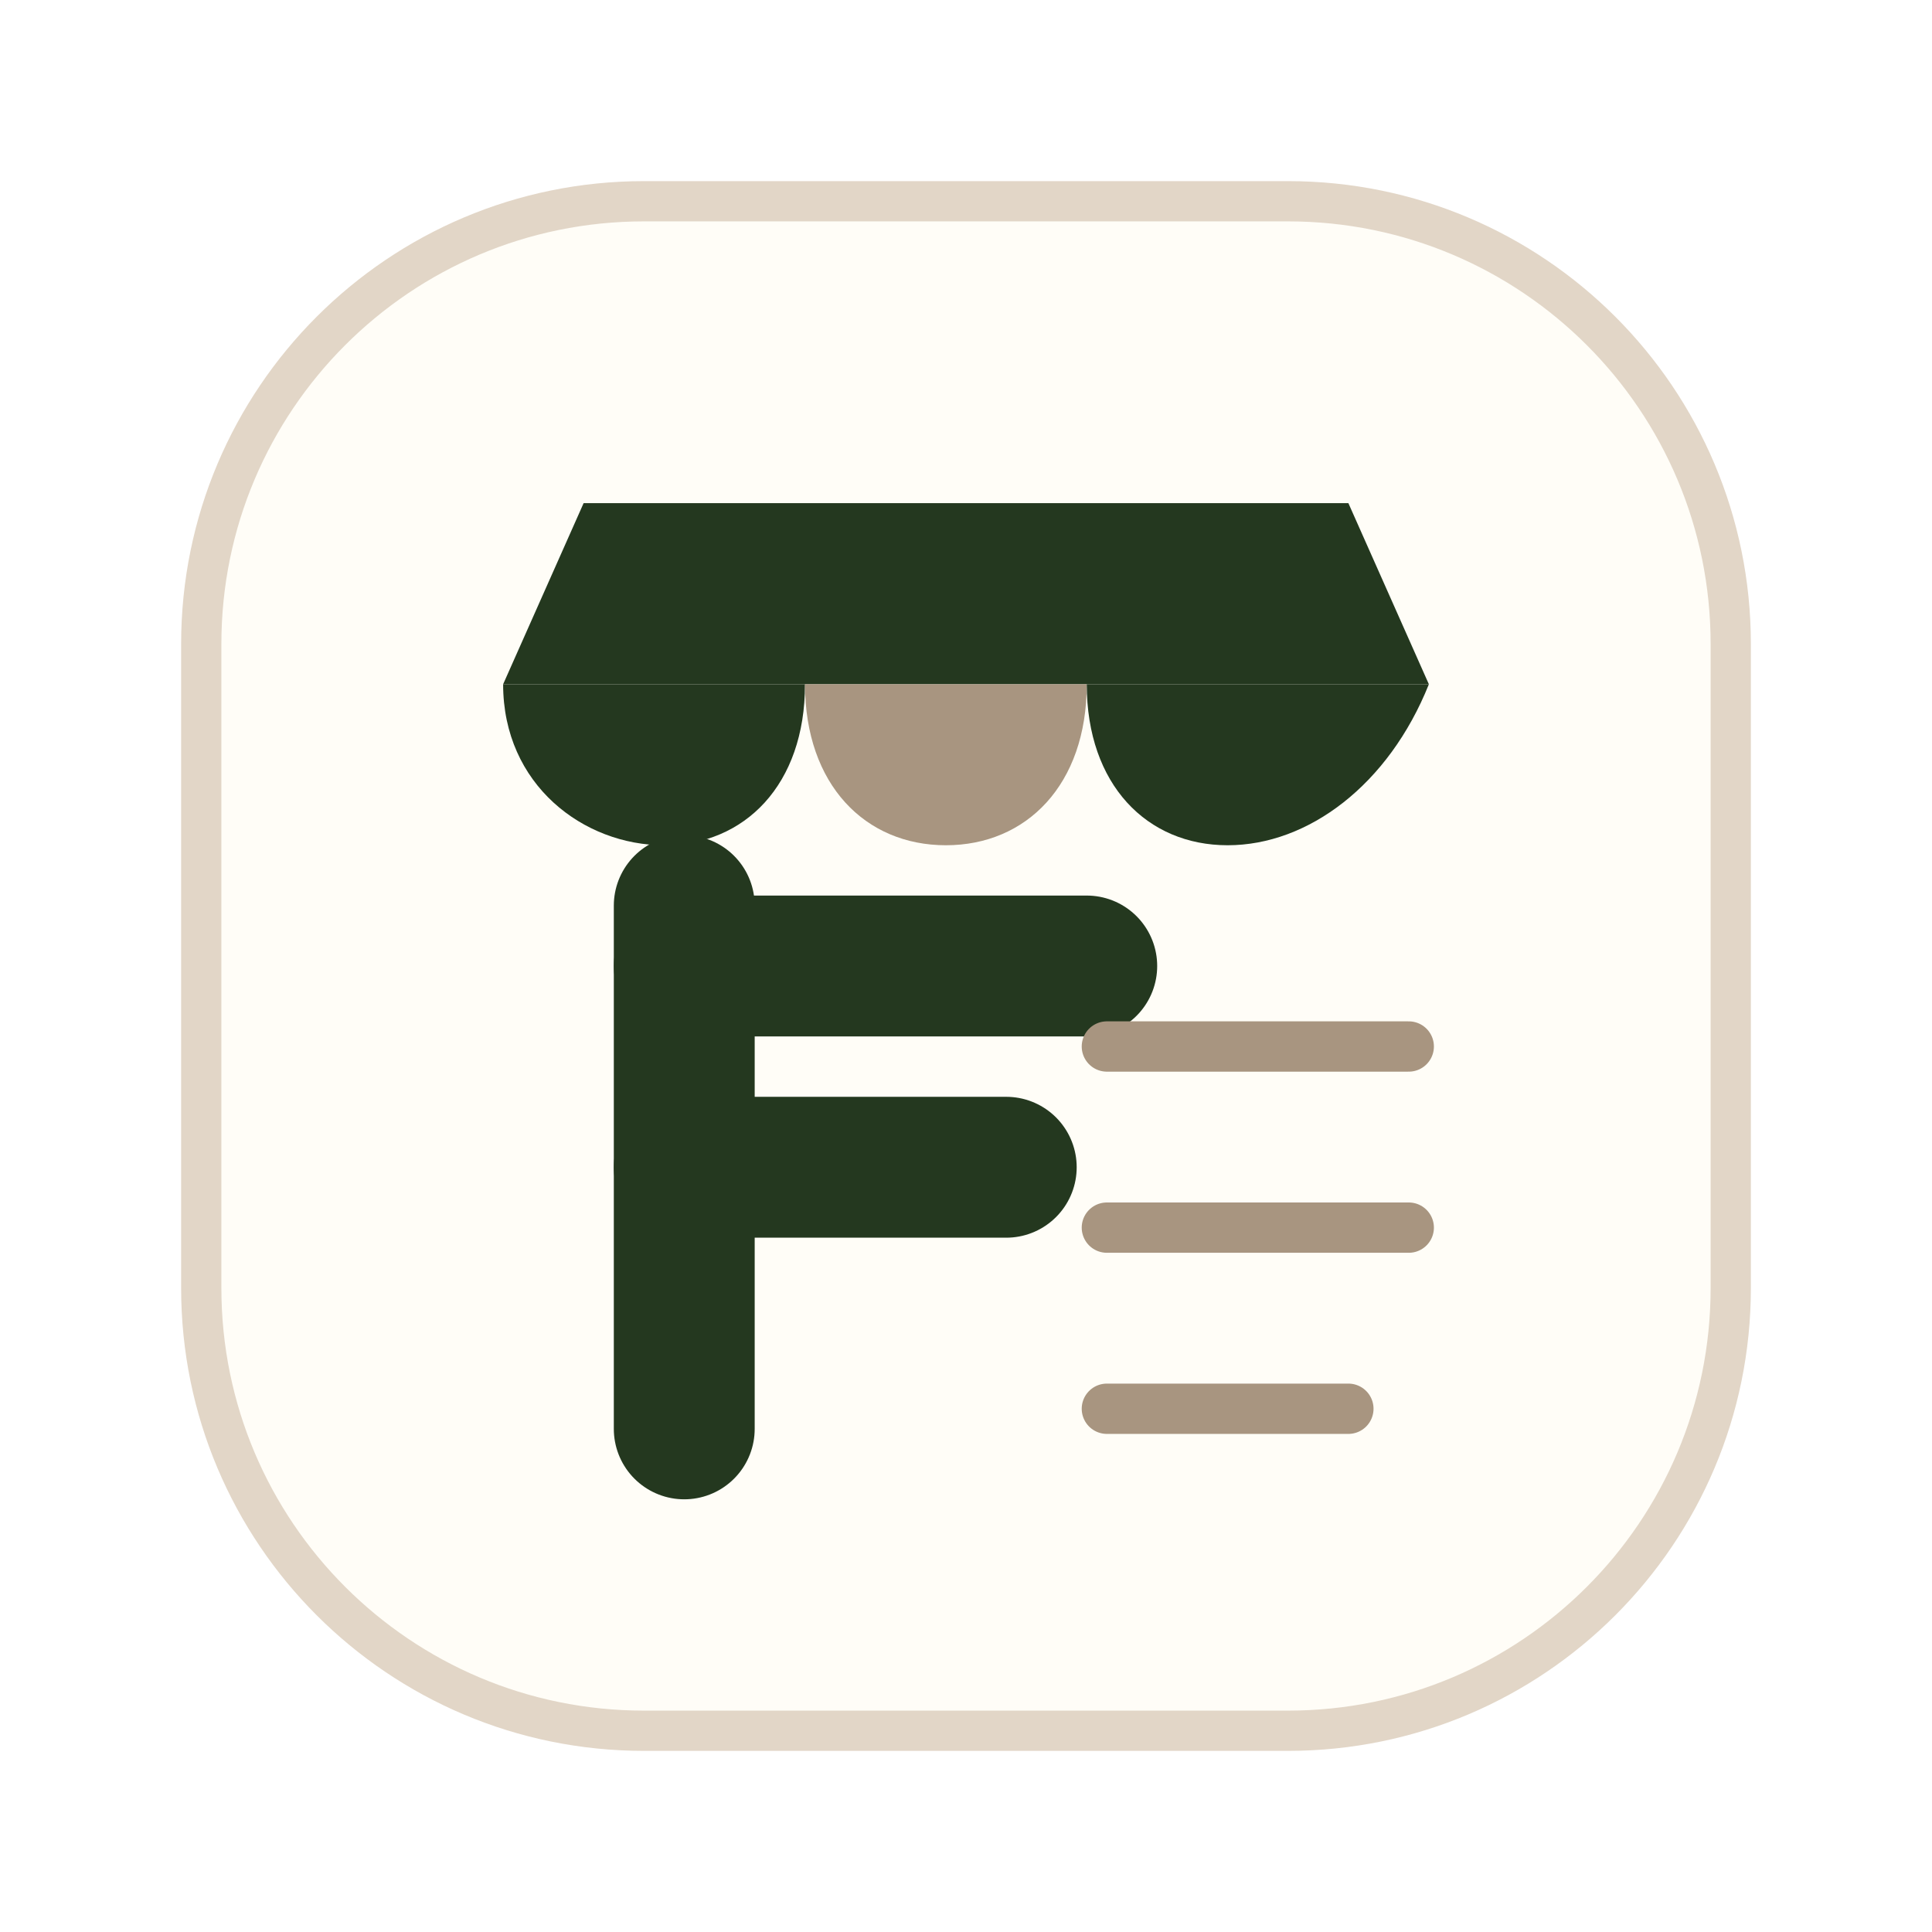
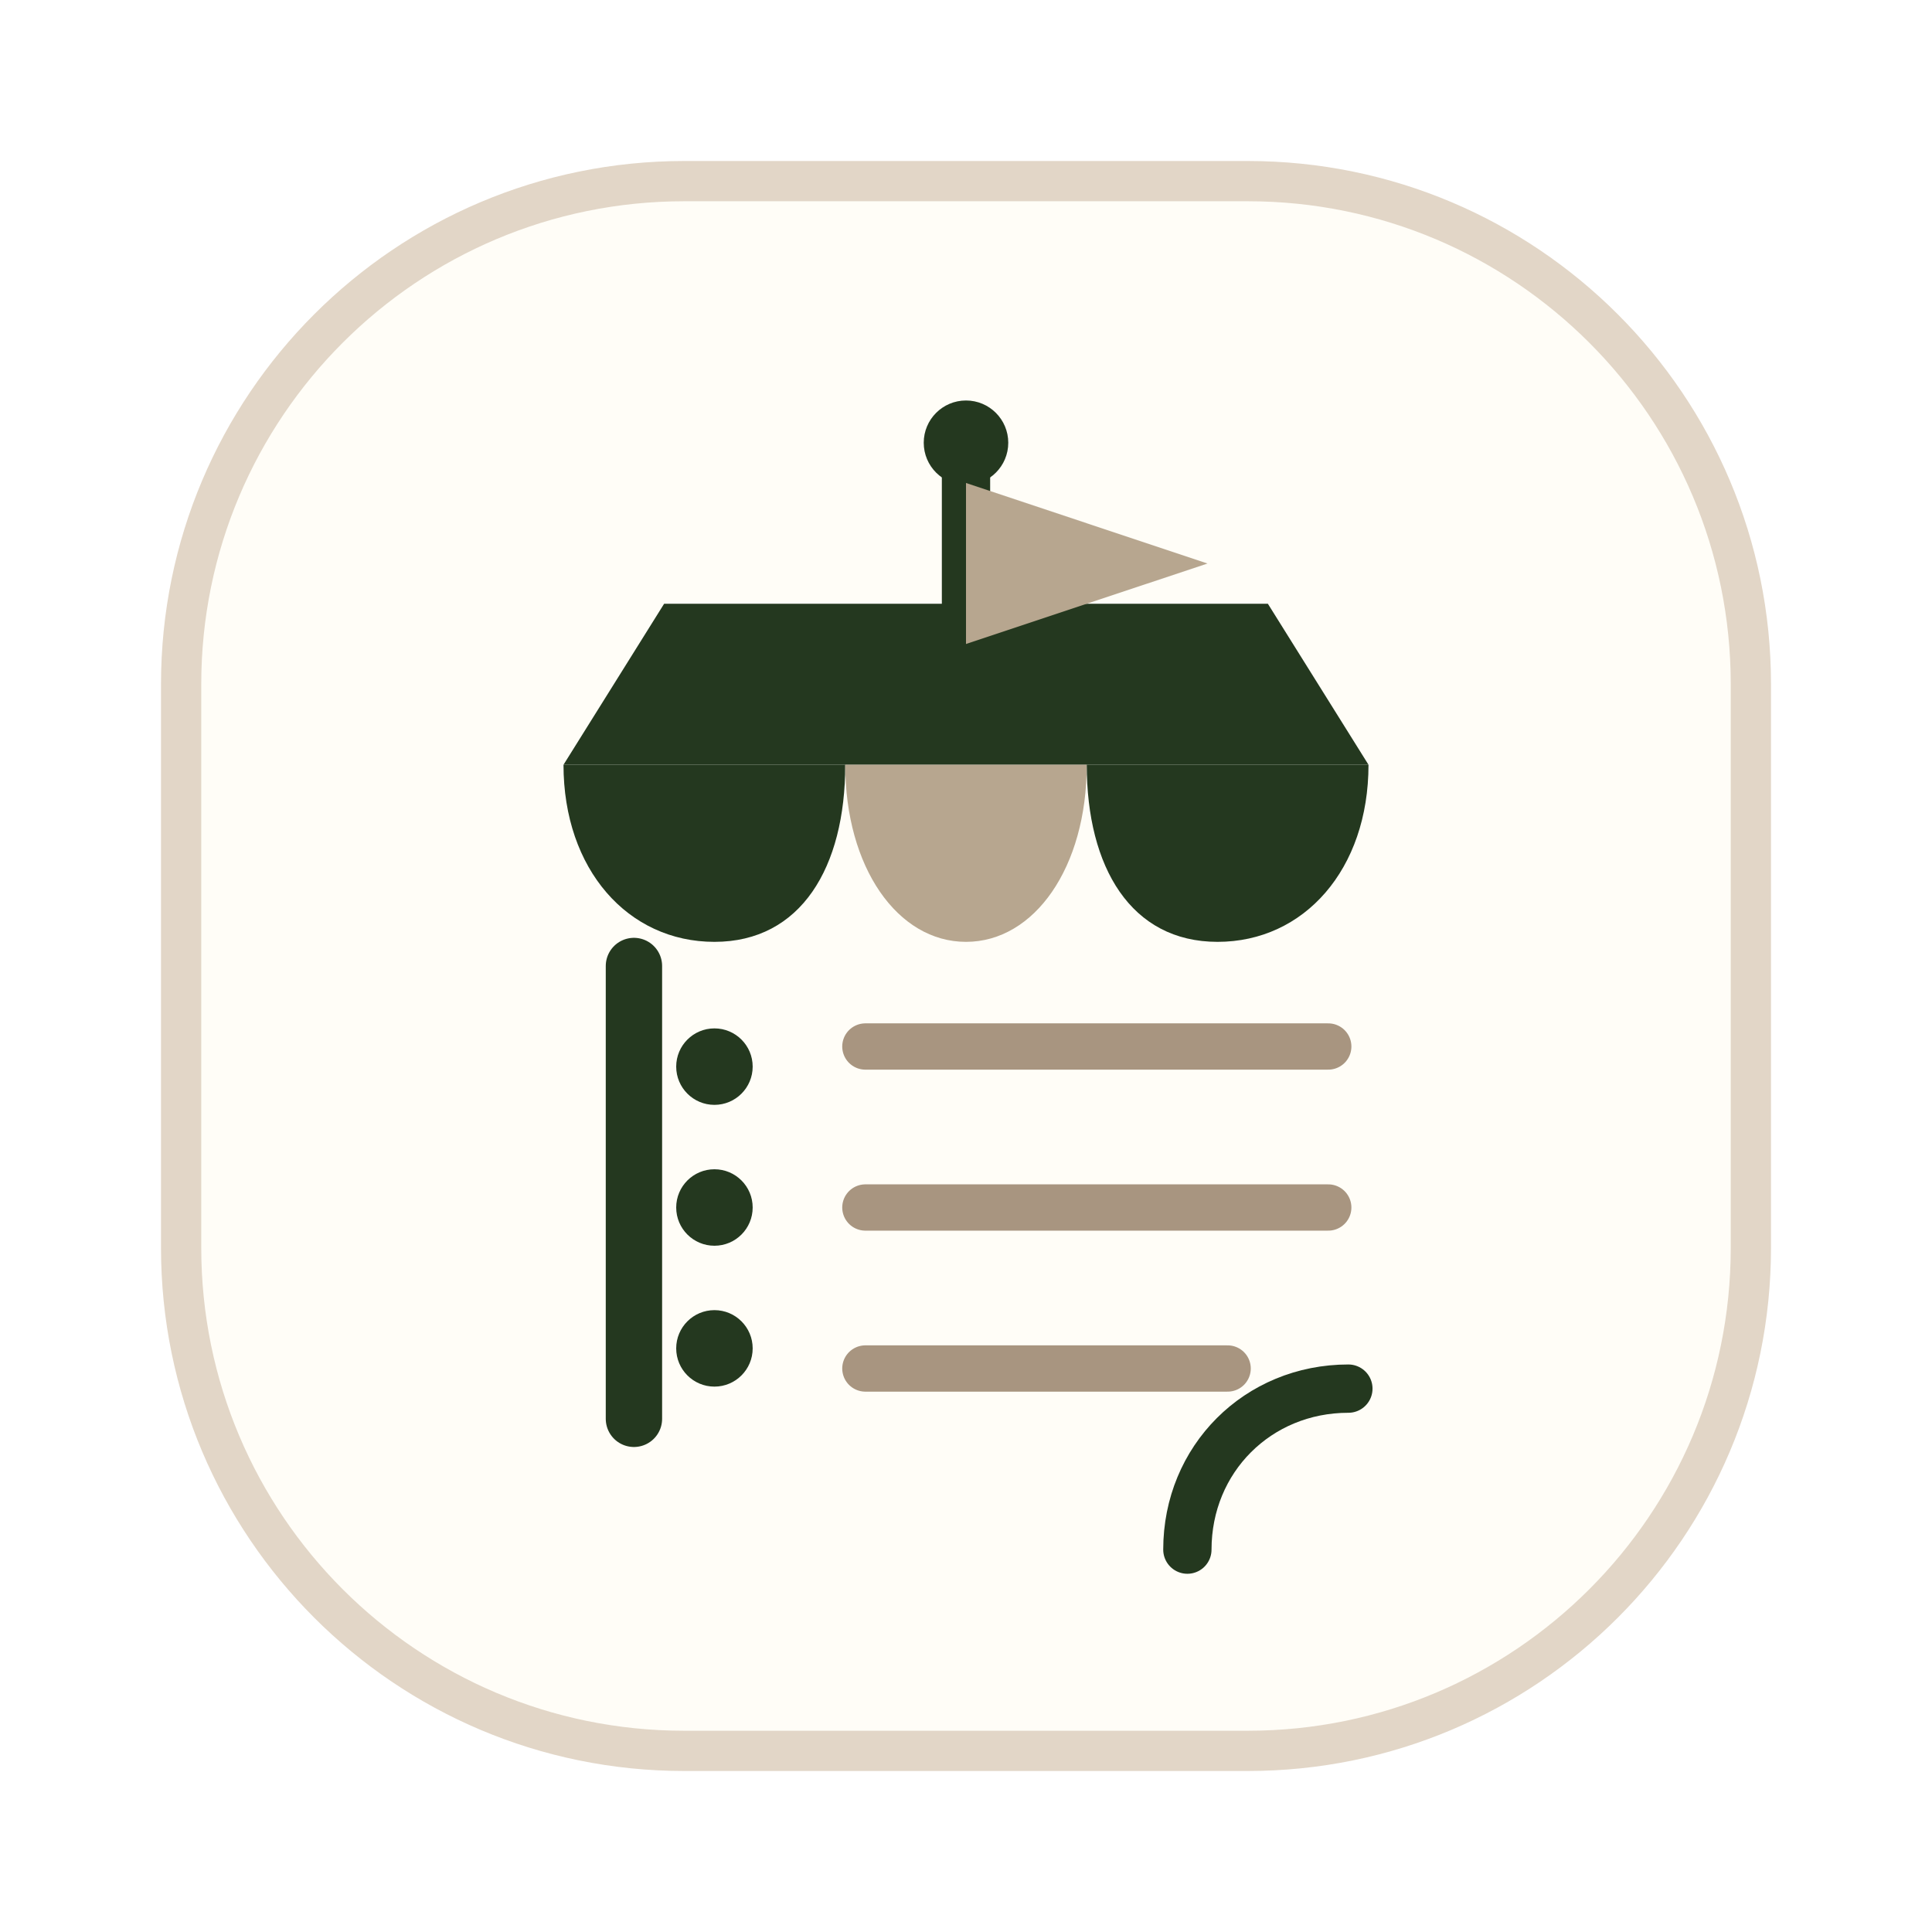
<svg xmlns="http://www.w3.org/2000/svg" width="96" height="96" viewBox="0 0 96 96" fill="none">
-   <rect x="10" y="10" width="76" height="76" rx="22" fill="#FFFDF7" stroke="#E2D6C7" stroke-width="2" />
-   <path d="M29 25H67L71 34H25L29 25Z" fill="#24381F" />
-   <path d="M25 34C25 39 29 42 33 42C37 42 40 39 40 34H25Z" fill="#24381F" />
-   <path d="M40 34C40 39 43 42 47 42C51 42 54 39 54 34H40Z" fill="#A89580" />
-   <path d="M54 34C54 39 57 42 61 42C65 42 69 39 71 34H54Z" fill="#24381F" />
-   <path d="M34 45V71" stroke="#24381F" stroke-width="7" stroke-linecap="round" />
-   <path d="M34 48H54" stroke="#24381F" stroke-width="7" stroke-linecap="round" />
-   <path d="M34 58H50" stroke="#24381F" stroke-width="7" stroke-linecap="round" />
-   <path d="M55 52H70" stroke="#A89580" stroke-width="2.5" stroke-linecap="round" />
-   <path d="M55 61H70" stroke="#A89580" stroke-width="2.5" stroke-linecap="round" />
-   <path d="M55 70H67" stroke="#A89580" stroke-width="2.5" stroke-linecap="round" />
+   <rect x="9" y="9" width="78" height="78" rx="25" fill="#FFFDF7" stroke="#E2D6C7" stroke-width="2" />
+   <path d="M33 30H63L68 38H28L33 30Z" fill="#24381F" />
+   <path d="M28 38C28 43.2 31.2 46.8 35.5 46.8C39.8 46.8 42 43.1 42 38H28Z" fill="#24381F" />
+   <path d="M42 38C42 43.1 44.6 46.8 48 46.8C51.4 46.8 54 43.1 54 38H42Z" fill="#B7A68F" />
+   <path d="M54 38C54 43.1 56.2 46.8 60.5 46.8C64.8 46.8 68 43.2 68 38H54Z" fill="#24381F" />
+   <path d="M48 23V31" stroke="#24381F" stroke-width="2.4" stroke-linecap="round" />
+   <circle cx="48" cy="22" r="2.1" fill="#24381F" />
+   <path d="M48 24L60 28L48 32V24Z" fill="#B7A68F" />
+   <path d="M31.5 48V70.5" stroke="#24381F" stroke-width="2.8" stroke-linecap="round" />
+   <circle cx="35.5" cy="53" r="1.9" fill="#24381F" />
+   <circle cx="35.5" cy="60" r="1.9" fill="#24381F" />
+   <circle cx="35.5" cy="67" r="1.9" fill="#24381F" />
+   <path d="M43 52H66" stroke="#A89580" stroke-width="2.3" stroke-linecap="round" />
+   <path d="M43 60H66" stroke="#A89580" stroke-width="2.3" stroke-linecap="round" />
+   <path d="M43 68H61" stroke="#A89580" stroke-width="2.3" stroke-linecap="round" />
+   <path d="M67 69C62.5 69 59 72.5 59 77" stroke="#24381F" stroke-width="2.4" stroke-linecap="round" />
</svg>
